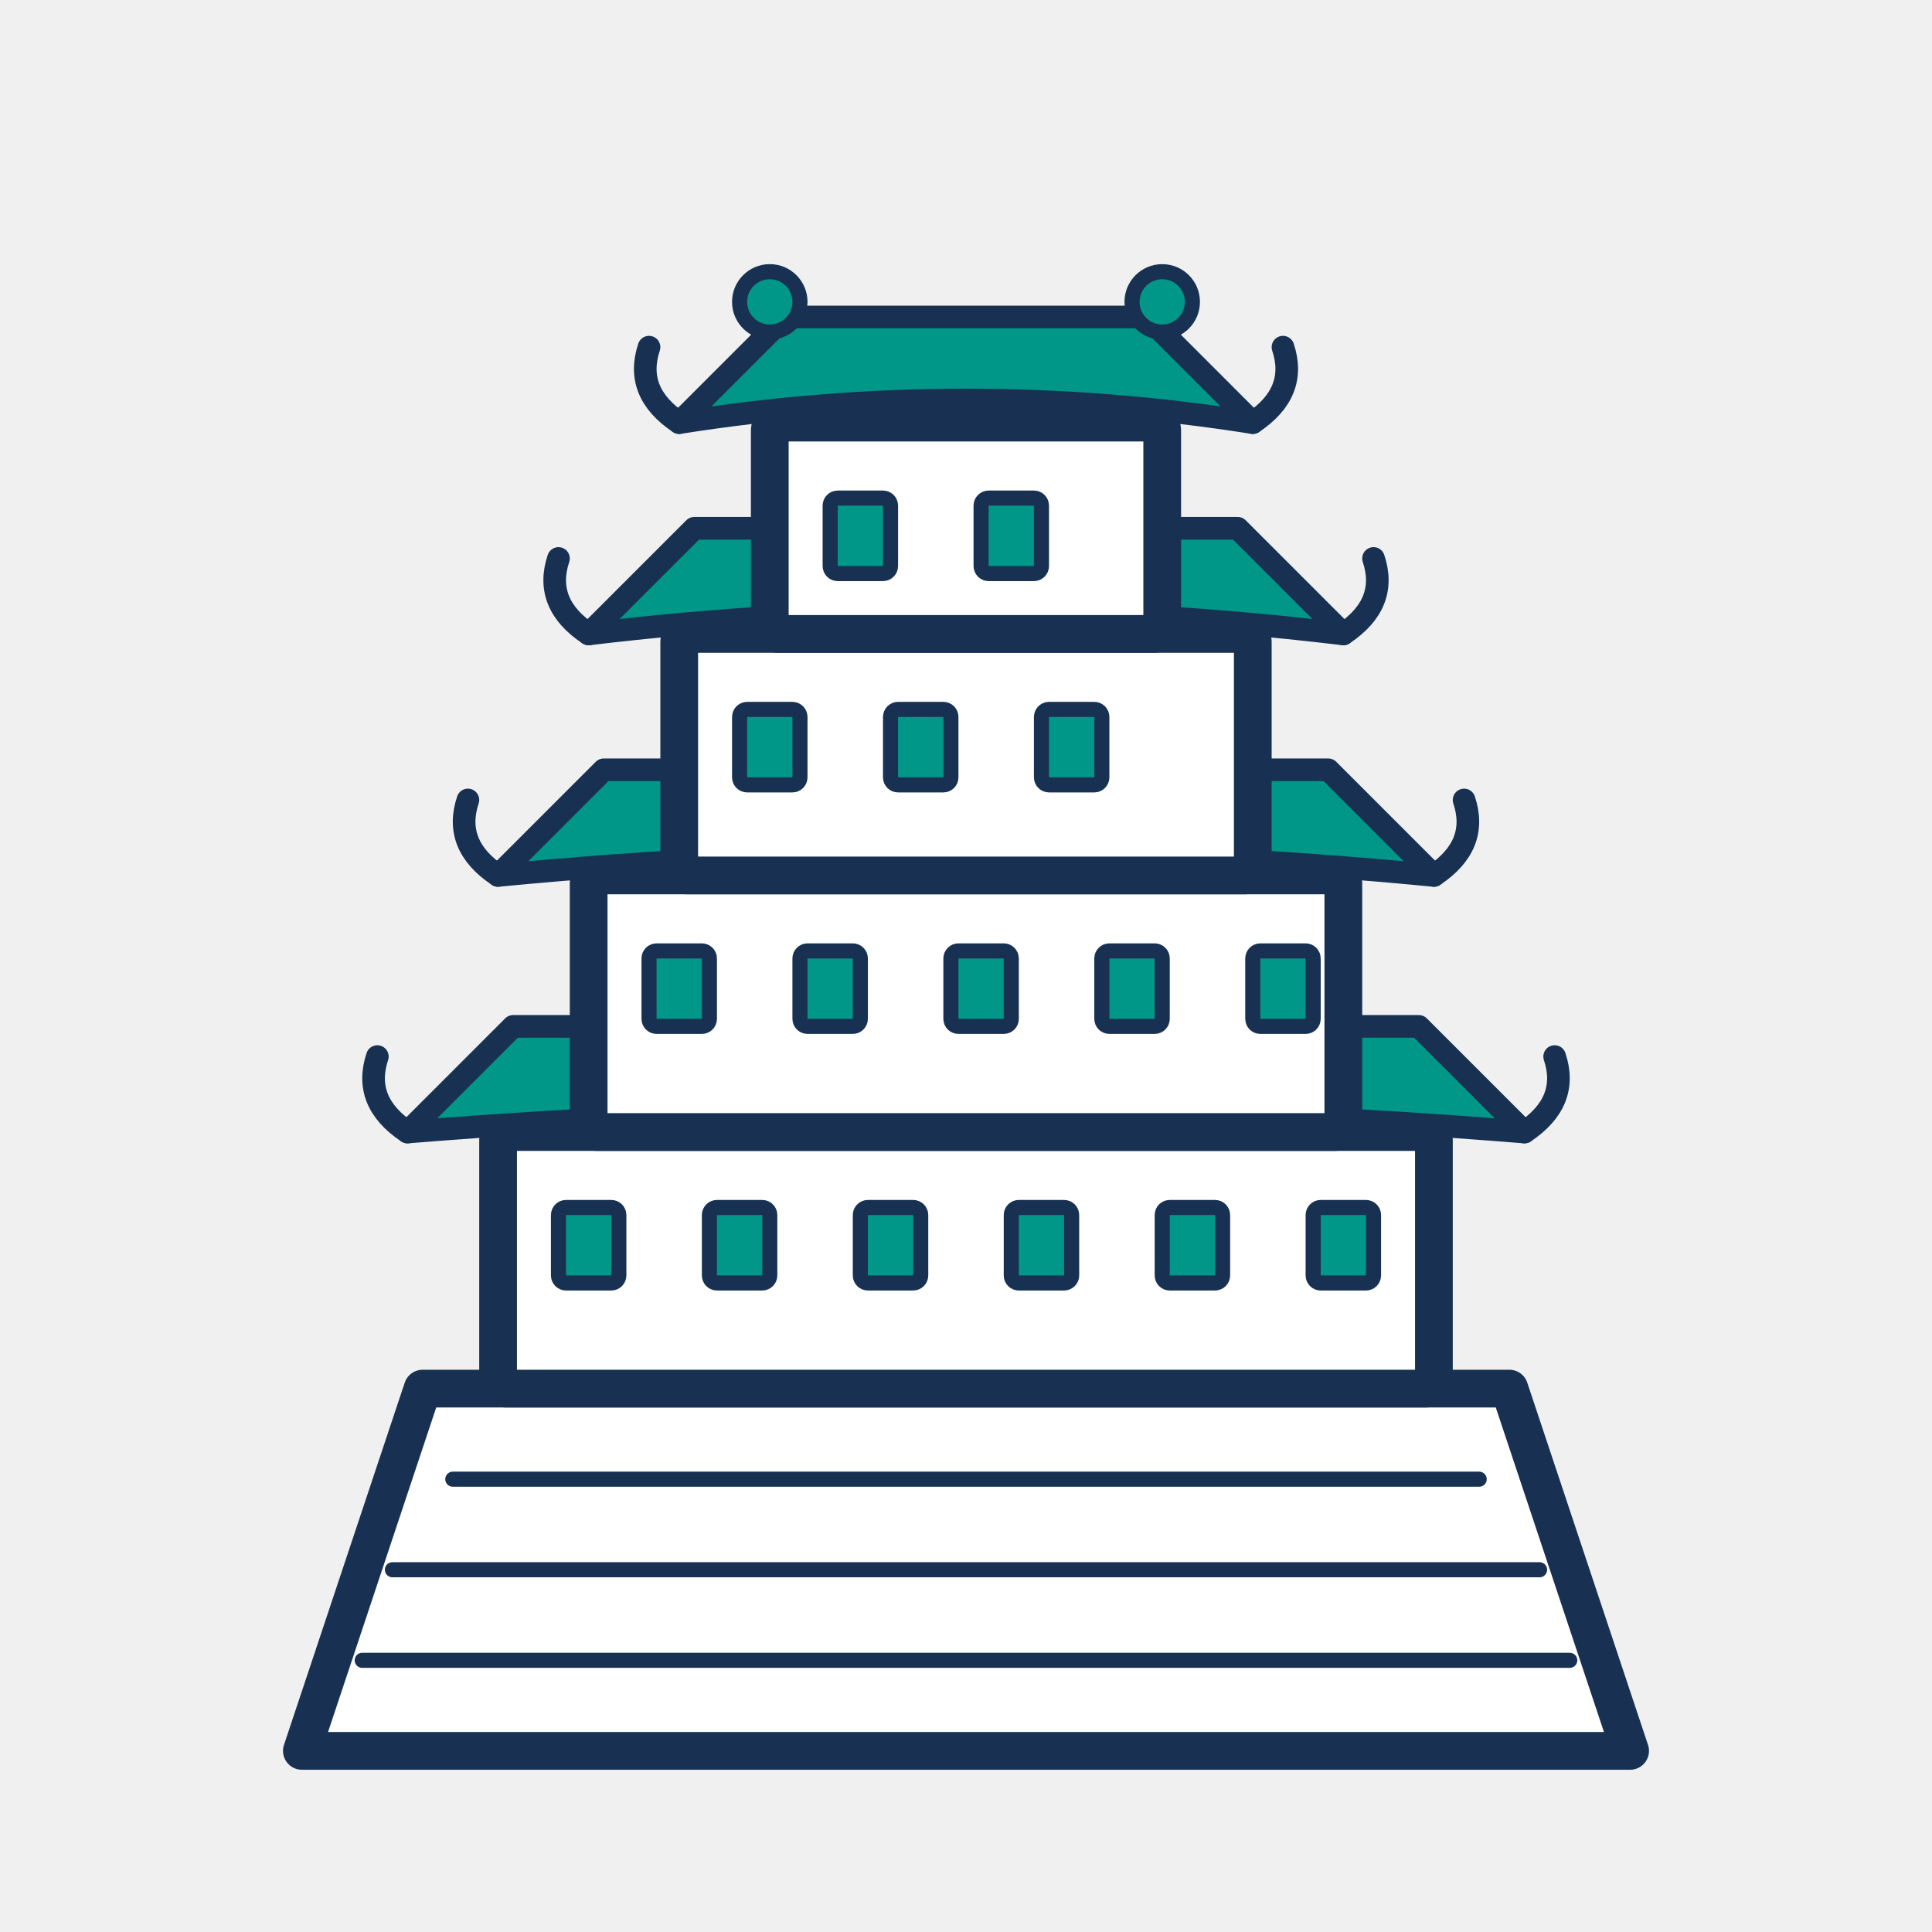
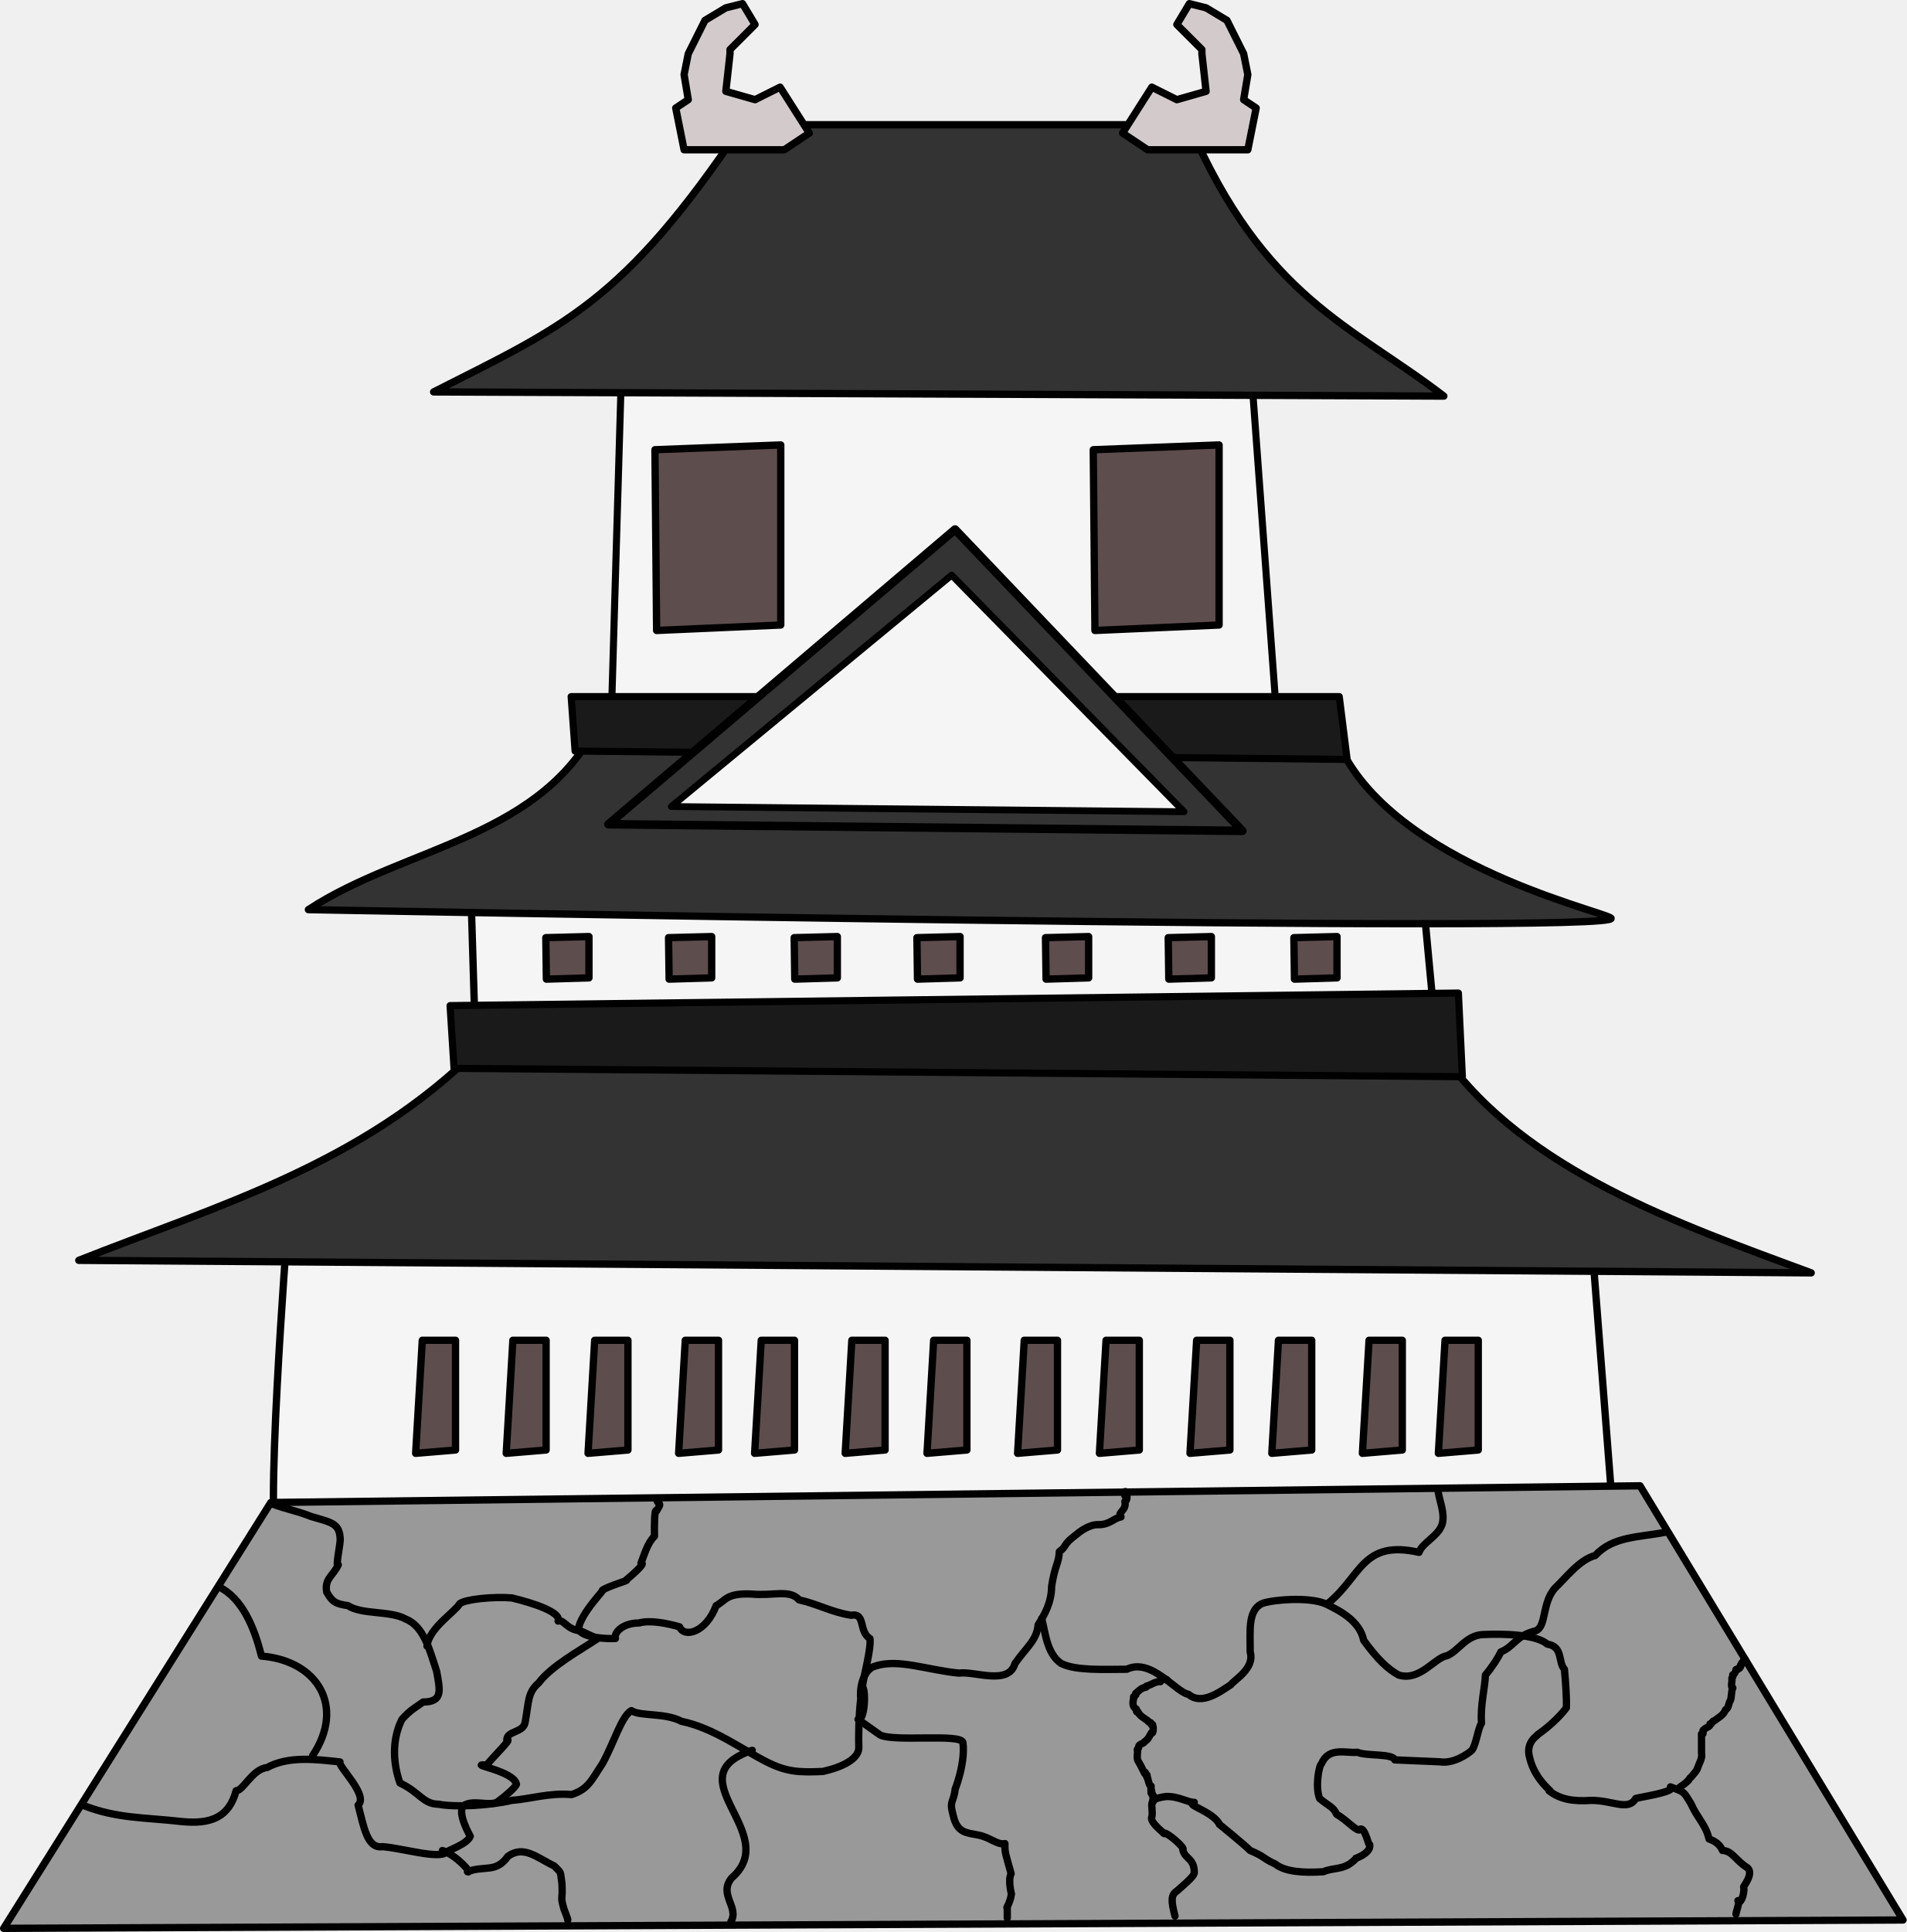
- <svg xmlns="http://www.w3.org/2000/svg" viewBox="0 0 256 256" width="256" height="256">
-   <g fill="#FFFFFF" stroke="#183153" stroke-width="5" stroke-linecap="round" stroke-linejoin="round">
-     <path d="M40 232L56 184H200L216 232Z" />
-   </g>
-   <g fill="none" stroke="#183153" stroke-width="2" stroke-linecap="round" stroke-linejoin="round">
-     <path d="M52 208H204M60 196H196M48 220H208" />
-   </g>
-   <g fill="#FFFFFF" stroke="#183153" stroke-width="5" stroke-linecap="round" stroke-linejoin="round">
-     <rect x="66" y="150" width="124" height="34" rx="1" />
-   </g>
-   <g fill="#009688" stroke="#183153" stroke-width="3" stroke-linecap="round" stroke-linejoin="round">
-     <path d="M54 150Q128 144 202 150L188 136H68Z" />
-   </g>
-   <g fill="none" stroke="#183153" stroke-width="3" stroke-linecap="round" stroke-linejoin="round">
-     <path d="M54 150Q48 146 50 140M202 150Q208 146 206 140" />
-   </g>
-   <g fill="#009688" stroke="#183153" stroke-width="2" stroke-linecap="round" stroke-linejoin="round">
-     <rect x="74" y="160" width="8" height="10" rx="1" />
-   </g>
-   <g fill="#009688" stroke="#183153" stroke-width="2" stroke-linecap="round" stroke-linejoin="round">
-     <rect x="94" y="160" width="8" height="10" rx="1" />
-   </g>
-   <g fill="#009688" stroke="#183153" stroke-width="2" stroke-linecap="round" stroke-linejoin="round">
-     <rect x="114" y="160" width="8" height="10" rx="1" />
-   </g>
-   <g fill="#009688" stroke="#183153" stroke-width="2" stroke-linecap="round" stroke-linejoin="round">
-     <rect x="134" y="160" width="8" height="10" rx="1" />
-   </g>
-   <g fill="#009688" stroke="#183153" stroke-width="2" stroke-linecap="round" stroke-linejoin="round">
-     <rect x="154" y="160" width="8" height="10" rx="1" />
-   </g>
-   <g fill="#009688" stroke="#183153" stroke-width="2" stroke-linecap="round" stroke-linejoin="round">
-     <rect x="174" y="160" width="8" height="10" rx="1" />
-   </g>
-   <g fill="#FFFFFF" stroke="#183153" stroke-width="5" stroke-linecap="round" stroke-linejoin="round">
-     <rect x="78" y="116" width="100" height="34" rx="1" />
-   </g>
-   <g fill="#009688" stroke="#183153" stroke-width="3" stroke-linecap="round" stroke-linejoin="round">
-     <path d="M66 116Q128 110 190 116L176 102H80Z" />
-   </g>
-   <g fill="none" stroke="#183153" stroke-width="3" stroke-linecap="round" stroke-linejoin="round">
-     <path d="M66 116Q60 112 62 106M190 116Q196 112 194 106" />
-   </g>
-   <g fill="#009688" stroke="#183153" stroke-width="2" stroke-linecap="round" stroke-linejoin="round">
-     <rect x="86" y="126" width="8" height="10" rx="1" />
-   </g>
-   <g fill="#009688" stroke="#183153" stroke-width="2" stroke-linecap="round" stroke-linejoin="round">
-     <rect x="106" y="126" width="8" height="10" rx="1" />
-   </g>
-   <g fill="#009688" stroke="#183153" stroke-width="2" stroke-linecap="round" stroke-linejoin="round">
-     <rect x="126" y="126" width="8" height="10" rx="1" />
-   </g>
-   <g fill="#009688" stroke="#183153" stroke-width="2" stroke-linecap="round" stroke-linejoin="round">
-     <rect x="146" y="126" width="8" height="10" rx="1" />
-   </g>
-   <g fill="#009688" stroke="#183153" stroke-width="2" stroke-linecap="round" stroke-linejoin="round">
-     <rect x="166" y="126" width="8" height="10" rx="1" />
-   </g>
-   <g fill="#FFFFFF" stroke="#183153" stroke-width="5" stroke-linecap="round" stroke-linejoin="round">
-     <rect x="90" y="84" width="76" height="32" rx="1" />
-   </g>
-   <g fill="#009688" stroke="#183153" stroke-width="3" stroke-linecap="round" stroke-linejoin="round">
-     <path d="M78 84Q128 78 178 84L164 70H92Z" />
-   </g>
-   <g fill="none" stroke="#183153" stroke-width="3" stroke-linecap="round" stroke-linejoin="round">
-     <path d="M78 84Q72 80 74 74M178 84Q184 80 182 74" />
-   </g>
-   <g fill="#009688" stroke="#183153" stroke-width="2" stroke-linecap="round" stroke-linejoin="round">
-     <rect x="98" y="94" width="8" height="10" rx="1" />
-   </g>
-   <g fill="#009688" stroke="#183153" stroke-width="2" stroke-linecap="round" stroke-linejoin="round">
-     <rect x="118" y="94" width="8" height="10" rx="1" />
-   </g>
-   <g fill="#009688" stroke="#183153" stroke-width="2" stroke-linecap="round" stroke-linejoin="round">
-     <rect x="138" y="94" width="8" height="10" rx="1" />
-   </g>
-   <g fill="#FFFFFF" stroke="#183153" stroke-width="5" stroke-linecap="round" stroke-linejoin="round">
-     <rect x="102" y="56" width="52" height="28" rx="1" />
-   </g>
-   <g fill="#009688" stroke="#183153" stroke-width="3" stroke-linecap="round" stroke-linejoin="round">
-     <path d="M90 56Q128 50 166 56L152 42H104Z" />
-   </g>
-   <g fill="none" stroke="#183153" stroke-width="3" stroke-linecap="round" stroke-linejoin="round">
-     <path d="M90 56Q84 52 86 46M166 56Q172 52 170 46" />
-   </g>
-   <g fill="#009688" stroke="#183153" stroke-width="2" stroke-linecap="round" stroke-linejoin="round">
-     <rect x="110" y="66" width="8" height="10" rx="1" />
-   </g>
-   <g fill="#009688" stroke="#183153" stroke-width="2" stroke-linecap="round" stroke-linejoin="round">
-     <rect x="130" y="66" width="8" height="10" rx="1" />
-   </g>
-   <g fill="#009688" stroke="#183153" stroke-width="2" stroke-linecap="round" stroke-linejoin="round">
-     <circle cx="102.0" cy="40.0" r="4" />
-   </g>
-   <g fill="#009688" stroke="#183153" stroke-width="2" stroke-linecap="round" stroke-linejoin="round">
-     <circle cx="154.0" cy="40.0" r="4" />
+ <svg xmlns="http://www.w3.org/2000/svg" version="1.1" id="svg7258" viewBox="0 0 1305 1322.143" height="1322.143" width="1305">
+   <defs id="defs7260" />
+   <g transform="translate(2999.643,233.9473)" id="layer1">
+     <g transform="translate(-1760,113.3333)" id="g8014">
+       <path style="fill:#f5f5f5;fill-opacity:1;fill-rule:evenodd;stroke:#000000;stroke-width:5;stroke-linecap:round;stroke-linejoin:round;stroke-miterlimit:4;stroke-dasharray:none;stroke-opacity:1" d="m -1042.857,492.362 c 0,0 -17.143,220 -5.714,220 11.428,0 914.286,-5.714 914.286,-5.714 l -17.143,-220 z" id="path7854" />
+       <path style="fill:#999999;fill-rule:evenodd;stroke:#000000;stroke-width:5;stroke-linecap:round;stroke-linejoin:round;stroke-miterlimit:4;stroke-dasharray:none;stroke-opacity:1" d="M -1054.286,680.934 -1237.143,972.362 62.857,966.648 -117.143,669.505 Z" id="path7852" />
+       <path style="fill:#333333;fill-rule:evenodd;stroke:#000000;stroke-width:5;stroke-linecap:round;stroke-linejoin:round;stroke-miterlimit:4;stroke-dasharray:none;stroke-opacity:1" d="M -911.429,369.505 C -991.479,449.936 -1092.01,478.026 -1185.714,515.219 L 0,523.791 C -90.637,490.197 -194.927,454.327 -251.429,375.219 Z" id="path7856" />
+       <path style="fill:#f5f5f5;fill-opacity:1;fill-rule:evenodd;stroke:#000000;stroke-width:5;stroke-linecap:round;stroke-linejoin:round;stroke-miterlimit:4;stroke-dasharray:none;stroke-opacity:1" d="m -917.143,269.505 2.857,94.286 657.143,-5.714 -8.571,-91.429 z" id="path7860" />
+       <path style="fill:#1a1a1a;fill-rule:evenodd;stroke:#000000;stroke-width:4.881;stroke-linecap:round;stroke-linejoin:round;stroke-miterlimit:4;stroke-dasharray:none;stroke-opacity:1" d="m -931.603,340.892 2.717,42.946 690.147,5.726 -2.717,-57.262 z" id="path7858" />
+       <path style="fill:#f5f5f5;fill-opacity:1;fill-rule:evenodd;stroke:#000000;stroke-width:4.823;stroke-linecap:round;stroke-linejoin:round;stroke-miterlimit:4;stroke-dasharray:none;stroke-opacity:1" d="m -814.445,-87.716 -7.969,271.595 459.548,0 -21.251,-288.749 z" id="path7866" />
+       <path style="fill:#333333;fill-opacity:1;fill-rule:evenodd;stroke:#000000;stroke-width:5;stroke-linecap:round;stroke-linejoin:round;stroke-miterlimit:4;stroke-dasharray:none;stroke-opacity:1" d="m -828.571,143.791 c -37.083,82.496 -133.333,87.619 -200,131.429 0,0 908.571,17.143 891.429,5.714 -8.571,-5.714 -161.526,-40.326 -190.048,-129.168 l -81.612,-2.261 z" id="path7862" />
+       <path style="fill:#1a1a1a;fill-opacity:1;fill-rule:evenodd;stroke:#000000;stroke-width:4.865;stroke-linecap:round;stroke-linejoin:round;stroke-miterlimit:4;stroke-dasharray:none;stroke-opacity:1" d="m -848.739,129.437 2.696,37.26 528.437,5.732 -5.392,-42.992 z" id="path7864" />
+       <path style="fill:#333333;fill-opacity:1;fill-rule:evenodd;stroke:#000000;stroke-width:5;stroke-linecap:round;stroke-linejoin:round;stroke-miterlimit:4;stroke-dasharray:none;stroke-opacity:1" d="m -731.429,-261.924 c -81.855,122.396 -122.747,137.835 -211.429,182.857 l 691.429,2.857 c -62.647,-48.251 -123.018,-66.917 -174.286,-185.714 z" id="path7868" />
+       <path style="fill:#d3cbcb;fill-opacity:1;fill-rule:evenodd;stroke:#000000;stroke-width:5;stroke-linecap:round;stroke-linejoin:round;stroke-miterlimit:4;stroke-dasharray:none;stroke-opacity:1" d="m -705.714,-287.638 20,31.429 -17.143,11.429 -68.571,0 -5.714,-28.571 8.571,-5.714 -2.857,-17.143 2.857,-14.286 11.429,-22.857 14.286,-8.571 11.429,-2.857 8.571,14.286 -17.143,17.143 0,2.857 -2.857,25.714 20,5.714 z" id="path7870" />
+       <path id="path7872" d="m -451.3,-287.638 -20,31.429 17.143,11.429 68.571,0 5.714,-28.571 -8.571,-5.714 2.857,-17.143 -2.857,-14.286 -11.429,-22.857 -14.286,-8.571 -11.429,-2.857 -8.571,14.286 17.143,17.143 0,2.857 2.857,25.714 -20,5.714 z" style="fill:#d3cbcb;fill-opacity:1;fill-rule:evenodd;stroke:#000000;stroke-width:5;stroke-linecap:round;stroke-linejoin:round;stroke-miterlimit:4;stroke-dasharray:none;stroke-opacity:1" />
+       <path style="fill:#5e4d4d;fill-opacity:1;fill-rule:evenodd;stroke:#000000;stroke-width:5;stroke-linecap:round;stroke-linejoin:round;stroke-miterlimit:4;stroke-dasharray:none;stroke-opacity:1" d="m -950.617,569.916 -4.551,77.373 27.308,-2.276 0,-75.098 z" id="path7874" />
+       <path id="path7876" d="m -888.617,569.916 -4.551,77.373 27.308,-2.276 0,-75.098 z" style="fill:#5e4d4d;fill-opacity:1;fill-rule:evenodd;stroke:#000000;stroke-width:5;stroke-linecap:round;stroke-linejoin:round;stroke-miterlimit:4;stroke-dasharray:none;stroke-opacity:1" />
+       <path id="path7878" d="m -832.617,569.916 -4.551,77.373 27.308,-2.276 0,-75.098 z" style="fill:#5e4d4d;fill-opacity:1;fill-rule:evenodd;stroke:#000000;stroke-width:5;stroke-linecap:round;stroke-linejoin:round;stroke-miterlimit:4;stroke-dasharray:none;stroke-opacity:1" />
+       <path style="fill:#5e4d4d;fill-opacity:1;fill-rule:evenodd;stroke:#000000;stroke-width:5;stroke-linecap:round;stroke-linejoin:round;stroke-miterlimit:4;stroke-dasharray:none;stroke-opacity:1" d="m -770.617,569.916 -4.551,77.373 27.308,-2.276 0,-75.098 z" id="path7880" />
+       <path id="path7882" d="m -718.617,569.916 -4.551,77.373 27.308,-2.276 0,-75.098 z" style="fill:#5e4d4d;fill-opacity:1;fill-rule:evenodd;stroke:#000000;stroke-width:5;stroke-linecap:round;stroke-linejoin:round;stroke-miterlimit:4;stroke-dasharray:none;stroke-opacity:1" />
+       <path style="fill:#5e4d4d;fill-opacity:1;fill-rule:evenodd;stroke:#000000;stroke-width:5;stroke-linecap:round;stroke-linejoin:round;stroke-miterlimit:4;stroke-dasharray:none;stroke-opacity:1" d="m -656.617,569.916 -4.551,77.373 27.308,-2.276 0,-75.098 z" id="path7884" />
+       <path style="fill:#5e4d4d;fill-opacity:1;fill-rule:evenodd;stroke:#000000;stroke-width:5;stroke-linecap:round;stroke-linejoin:round;stroke-miterlimit:4;stroke-dasharray:none;stroke-opacity:1" d="m -600.617,569.916 -4.551,77.373 27.308,-2.276 0,-75.098 z" id="path7886" />
+       <path id="path7888" d="m -538.617,569.916 -4.551,77.373 27.308,-2.276 0,-75.098 z" style="fill:#5e4d4d;fill-opacity:1;fill-rule:evenodd;stroke:#000000;stroke-width:5;stroke-linecap:round;stroke-linejoin:round;stroke-miterlimit:4;stroke-dasharray:none;stroke-opacity:1" />
+       <path id="path7890" d="m -482.617,569.916 -4.551,77.373 27.308,-2.276 0,-75.098 z" style="fill:#5e4d4d;fill-opacity:1;fill-rule:evenodd;stroke:#000000;stroke-width:5;stroke-linecap:round;stroke-linejoin:round;stroke-miterlimit:4;stroke-dasharray:none;stroke-opacity:1" />
+       <path style="fill:#5e4d4d;fill-opacity:1;fill-rule:evenodd;stroke:#000000;stroke-width:5;stroke-linecap:round;stroke-linejoin:round;stroke-miterlimit:4;stroke-dasharray:none;stroke-opacity:1" d="m -420.617,569.916 -4.551,77.373 27.308,-2.276 0,-75.098 z" id="path7892" />
+       <path style="fill:#5e4d4d;fill-opacity:1;fill-rule:evenodd;stroke:#000000;stroke-width:5;stroke-linecap:round;stroke-linejoin:round;stroke-miterlimit:4;stroke-dasharray:none;stroke-opacity:1" d="m -364.617,569.916 -4.551,77.373 27.308,-2.276 0,-75.098 z" id="path7894" />
+       <path id="path7896" d="m -302.617,569.916 -4.551,77.373 27.308,-2.276 0,-75.098 z" style="fill:#5e4d4d;fill-opacity:1;fill-rule:evenodd;stroke:#000000;stroke-width:5;stroke-linecap:round;stroke-linejoin:round;stroke-miterlimit:4;stroke-dasharray:none;stroke-opacity:1" />
+       <path style="fill:#5e4d4d;fill-opacity:1;fill-rule:evenodd;stroke:#000000;stroke-width:5;stroke-linecap:round;stroke-linejoin:round;stroke-miterlimit:4;stroke-dasharray:none;stroke-opacity:1" d="m -250.617,569.916 -4.551,77.373 27.308,-2.276 0,-75.098 z" id="path7898" />
+       <path id="path7915" d="m -866.069,294.392 0.392,28.389 29.139,-0.857 0,-28.282 z" style="fill:#5e4d4d;fill-opacity:1;fill-rule:evenodd;stroke:#000000;stroke-width:5;stroke-linecap:round;stroke-linejoin:round;stroke-miterlimit:4;stroke-dasharray:none;stroke-opacity:1" />
+       <path style="fill:#333333;fill-opacity:1;fill-rule:evenodd;stroke:#000000;stroke-width:5.843;stroke-linecap:round;stroke-linejoin:round;stroke-miterlimit:4;stroke-dasharray:none;stroke-opacity:1" d="M -823.173,216.781 -389.359,221.314 -585.98,15.069 Z" id="path7919" />
+       <path id="path7921" d="m -780.175,204.662 350.94,3.559 -159.059,-161.927 z" style="fill:#f5f5f5;fill-opacity:1;fill-rule:evenodd;stroke:#000000;stroke-width:4.657;stroke-linecap:round;stroke-linejoin:round;stroke-miterlimit:4;stroke-dasharray:none;stroke-opacity:1" />
+       <path style="fill:#5e4d4d;fill-opacity:1;fill-rule:evenodd;stroke:#000000;stroke-width:5;stroke-linecap:round;stroke-linejoin:round;stroke-miterlimit:4;stroke-dasharray:none;stroke-opacity:1" d="m -782.069,294.392 0.392,28.389 29.139,-0.857 0,-28.282 z" id="path7937" />
+       <path style="fill:#5e4d4d;fill-opacity:1;fill-rule:evenodd;stroke:#000000;stroke-width:5;stroke-linecap:round;stroke-linejoin:round;stroke-miterlimit:4;stroke-dasharray:none;stroke-opacity:1" d="m -696.069,294.392 0.392,28.389 29.139,-0.857 0,-28.282 z" id="path7939" />
+       <path id="path7941" d="m -612.069,294.392 0.392,28.389 29.139,-0.857 0,-28.282 z" style="fill:#5e4d4d;fill-opacity:1;fill-rule:evenodd;stroke:#000000;stroke-width:5;stroke-linecap:round;stroke-linejoin:round;stroke-miterlimit:4;stroke-dasharray:none;stroke-opacity:1" />
+       <path id="path7943" d="m -524.069,294.392 0.392,28.389 29.139,-0.857 0,-28.282 z" style="fill:#5e4d4d;fill-opacity:1;fill-rule:evenodd;stroke:#000000;stroke-width:5;stroke-linecap:round;stroke-linejoin:round;stroke-miterlimit:4;stroke-dasharray:none;stroke-opacity:1" />
+       <path style="fill:#5e4d4d;fill-opacity:1;fill-rule:evenodd;stroke:#000000;stroke-width:5;stroke-linecap:round;stroke-linejoin:round;stroke-miterlimit:4;stroke-dasharray:none;stroke-opacity:1" d="m -440.069,294.392 0.392,28.389 29.139,-0.857 0,-28.282 z" id="path7945" />
+       <path id="path7947" d="m -354.069,294.392 0.392,28.389 29.139,-0.857 0,-28.282 z" style="fill:#5e4d4d;fill-opacity:1;fill-rule:evenodd;stroke:#000000;stroke-width:5;stroke-linecap:round;stroke-linejoin:round;stroke-miterlimit:4;stroke-dasharray:none;stroke-opacity:1" />
+       <path id="path7949" d="m -791.378,-39.523 1.142,123.701 84.982,-3.734 0,-123.233 z" style="fill:#5e4d4d;fill-opacity:1;fill-rule:evenodd;stroke:#000000;stroke-width:5;stroke-linecap:round;stroke-linejoin:round;stroke-miterlimit:4;stroke-dasharray:none;stroke-opacity:1" />
+       <path style="fill:#5e4d4d;fill-opacity:1;fill-rule:evenodd;stroke:#000000;stroke-width:5;stroke-linecap:round;stroke-linejoin:round;stroke-miterlimit:4;stroke-dasharray:none;stroke-opacity:1" d="m -491.378,-39.523 1.142,123.701 84.982,-3.734 0,-123.233 z" id="path7951" />
+       <path style="fill:none;fill-rule:evenodd;stroke:#000000;stroke-width:5;stroke-linecap:round;stroke-linejoin:round;stroke-miterlimit:4;stroke-dasharray:none;stroke-opacity:1" d="m -1054.287,681.58 c 11.443,4.314 16.62,4.622 27.593,8.937 13.966,4.164 19.715,4.481 19.909,16.133 -0.176,3.912 -3.411,19.523 -1.319,16.881 -3.711,7.864 -9.587,9.522 -7.917,18.745 3.818,6.745 6.1,8.027 14.515,9.237 9.585,6.319 29.137,3.257 39.585,9.237 12.495,4.818 16.512,21.852 21.112,35.627 2.307,12.948 4.566,21.018 -9.237,21.112 -4.883,3.62 -8.268,4.882 -14.515,11.876 -7.555,15.085 -5.485,32.073 -1.32,43.544 13.521,6.332 15.731,14.407 26.39,14.515 11.505,2.189 35.021,0.932 50.141,-2.639 12.333,-0.892 25.994,-5.341 40.905,-3.959 11.673,-3.788 13.716,-10.155 21.112,-21.112 8.258,-15.084 13.01,-32.418 19.818,-36.353 6.163,4.059 22.978,1.321 34.282,7.324 22.133,4.554 41.387,19.296 58.629,27.91 13.15,6.545 21.464,7.212 38.198,6.398 13.651,-3.068 24.047,-8.563 24.568,-15.834 -0.234,-7.829 -0.084,-22.463 1.32,-33.763 -1.061,-11.293 3.656,-21.116 9.857,-22.457 15.73,-5.365 36.022,2.762 57.438,4.76 10.284,-1.6 33.983,8.751 38.266,-6.598 8.221,-11.621 14.854,-15.786 15.834,-26.39 4.096,-6.53 9.22,-15.122 9.237,-26.39 2.278,-14.767 4.932,-15.625 5.278,-23.751 5.597,-4.002 1.772,-4.381 11.876,-11.876 1.712,-1.569 8.692,-6.755 14.515,-6.598 8.246,0.204 10.685,-4.447 15.834,-5.278 -3.118,-2.871 4.196,-4.479 2.639,-10.556 3.377,-0.964 -0.243,-11.986 0,-3.959" id="path7953" />
+       <path style="fill:none;fill-rule:evenodd;stroke:#000000;stroke-width:5;stroke-linecap:round;stroke-linejoin:round;stroke-miterlimit:4;stroke-dasharray:none;stroke-opacity:1" d="m -947.407,779.224 c 1.239,-12.241 19.051,-23.259 22.432,-29.029 3.731,-3.067 23.042,-4.998 35.627,-3.959 15.032,3.57 34.169,9.982 31.668,15.834 4.159,-1.229 5.497,5.385 14.515,6.598 5.362,6.182 25.639,5.477 24.861,5.278 -1.549,-3.042 3.878,-10.546 16.044,-10.556 7.33,-2.14 19.096,0.168 27.71,2.639 3.271,7.774 18.183,3.879 25.071,-14.515 6.682,-3.46 6.71,-8.726 24.254,-7.917 14.496,1.427 26.079,-3.451 32.485,3.959 13.017,2.931 21.954,8.358 35.627,10.556 10.177,-1.858 4.953,11.215 12.894,15.9 0.876,7.57 -4.217,24.967 -5.151,33.096 2.59,2.2 1.596,23.855 -2.999,22.217 l 15.136,10.738 c 10.069,4.847 55.382,-1.189 56.652,5.136 1.99,14.939 -6.565,35.16 -5.278,31.668 -1.136,10.277 -4.345,7.384 -1.32,18.473 2.739,11.967 9.317,11.565 17.154,13.195 8.023,1.475 13.048,7.022 18.202,5.809 -0.155,6.529 0.475,6.941 4.23,20.581 -2.738,5.229 1.246,17.328 0,13.195 0.963,2.493 -4.117,12.981 -2.639,9.237 l 0,7.917" id="path7955" />
+       <path style="fill:none;fill-rule:evenodd;stroke:#000000;stroke-width:5;stroke-linecap:round;stroke-linejoin:round;stroke-miterlimit:4;stroke-dasharray:none;stroke-opacity:1" d="m -1181.983,888.487 c 22.539,8.724 41.083,7.905 66.999,10.812 19.45,1.885 32.092,-2.787 36.946,-21.112 4.782,0.122 11.18,-14.896 21.112,-15.834 14.817,-8.14 33.793,-5.6 49.976,-3.876 -2.079,2.404 19.916,22.771 12.408,29.579 3.973,14.868 6.091,29.983 16.786,28.396 13.755,1.118 38.43,8.654 43.544,3.881 1.012,-1.405 14.367,-5.51 16.43,-11.024 0,0 -10.143,-17.515 -3.869,-21.285 6.274,-3.77 17.866,1.1 22.667,-2.34 4.801,-3.439 12.21,-9.817 12.803,-11.916 -1.473,-9.323 -34.946,-14.068 -20.357,-13.15 4.161,-5.381 18.235,-19.022 13.764,-16.877 -0.238,-7.079 11.849,-4.733 12.662,-13.057 2.53,-13.982 1.529,-19.62 9.237,-26.39 8.682,-11.578 28.754,-22.494 40.17,-30.139 l -13.147,-6.12 c 1.269,-11.366 19.702,-29.05 16.521,-27.077 4.18,-2.885 19.69,-7.351 15.834,-6.598 2.654,-2.234 14.772,-12.454 10.556,-11.876 2.253,-5.59 4.341,-13.723 9.237,-18.473 -0.143,-6.831 0.02,-19.774 1.32,-17.154 4.633,-7.137 0.82,-3.535 0.185,-8.299" id="path7957" />
+       <path style="fill:none;fill-rule:evenodd;stroke:#000000;stroke-width:5;stroke-linecap:round;stroke-linejoin:round;stroke-miterlimit:4;stroke-dasharray:none;stroke-opacity:1" d="m -526.68,760.358 c 2.378,8.386 3.286,24.095 13.391,30.741 10,5.114 30.213,3.956 44.863,3.959 16.729,-8.116 33.8,15.967 42.224,17.154 9.158,7.851 22.086,-2.104 29.029,-6.598 2.09,-3.206 16.548,-11.02 13.195,-22.432 0.108,-13.91 -1.808,-28.207 7.917,-32.988 5.897,-2.556 31.763,-5.025 43.544,0 9.361,4.566 23.469,11.471 26.233,25.072 9.391,12.825 16.046,19.355 23.908,23.749 14.659,4.426 24.484,-11.804 32.988,-13.195 7.749,-2.943 13.018,-14.047 24.799,-14.515 14.241,-0.669 36.394,-0.067 43.975,6.549 10.962,1.669 7.247,12.418 11.716,17.202 0.769,8.188 1.616,19.48 1.32,26.39 -2.784,3.753 -9.427,11.223 -19.793,18.473 1.555,-0.235 -8.759,4.257 -5.278,15.834 3.727,16.332 18.167,24.971 13.195,22.432 7.377,5.813 16.381,7.501 29.029,6.598 14.681,-0.013 25.198,7.53 30.349,-1.32 5.4,-1.335 28.293,-4.748 23.751,-7.917 10.216,3.863 8.74,3.054 13.917,11.278 4.631,10.402 10.38,14.835 12.473,24.349 1.642,0.796 6.631,2.004 9.237,7.917 6.819,0.141 8.937,6.872 17.154,11.876 4.641,4.28 -3.84,13.697 -2.639,13.195 0.839,4.92 -2.669,12.822 -3.959,9.237 1.838,-0.355 -1.382,7.768 -1.32,9.237" id="path7959" />
+       <path style="fill:none;fill-rule:evenodd;stroke:#000000;stroke-width:5;stroke-linecap:round;stroke-linejoin:round;stroke-miterlimit:4;stroke-dasharray:none;stroke-opacity:1" d="m -100.283,701.373 c -17.529,3.405 -35.511,2.669 -47.502,15.834 -10.876,2.73 -20.634,15.885 -27.71,22.432 -8.874,10.331 -5.669,25.974 -12.899,29.042 -13.95,3.407 -14.719,10.775 -24.047,14.502 -1.494,3.46 -5.982,10.549 -10.556,15.834 -0.09,7.826 -3.604,20.824 -2.639,32.988 -2.451,3.489 -3.65,14.672 -6.598,18.473 -2.672,2.529 -12.699,9.435 -21.887,7.917 -5.07,-0.205 -30.893,-1.32 -30.893,-1.32 -1.43,-4.533 -19.549,-2.464 -25.628,-5.23 -7.595,0.861 -19.541,-3.934 -24.513,7.869 -1.735,1.086 -4.436,15.754 -1.32,23.751 6.545,5.53 9.269,5.557 11.679,10.852 7.005,3.828 14.722,12.953 16.031,10.26 3.357,-2.118 6.404,13.536 6.598,10.556 1.248,6.659 -13.638,10.666 -9.237,9.237 -7.851,8.691 -14.946,5.926 -22.432,9.237 -13.22,0.882 -26.097,0.217 -32.988,-5.278 -8.722,-3.978 -6.895,-4.932 -17.154,-9.237 -5.27,-5.235 -24.188,-20.387 -20.912,-17.772 -4.468,-9.143 -24.571,-13.701 -17.354,-15.216 -4.135,0.283 -10.758,-4.263 -19.248,-3.959 -14.351,1.842 -8.326,5.781 -9.781,13.97 -2.218,3.785 11.729,13.542 7.917,11.1 1.683,-1.577 15.568,10.57 13.263,11.301 1.315,6.537 8.107,5.635 7.849,16.137 -0.698,2.429 -5.708,6.757 -11.876,12.148 -4.334,2.814 -3.884,7.252 -1.32,17.154" id="path7963" />
+       <path style="fill:none;fill-rule:evenodd;stroke:#000000;stroke-width:5;stroke-linecap:round;stroke-linejoin:round;stroke-miterlimit:4;stroke-dasharray:none;stroke-opacity:1" d="m -936.851,919.092 c 9.704,3.16 21.136,16.3 17.154,14.515 11.795,-4.53 19.401,1.149 27.71,-10.556 10.908,-7.869 20.274,1.237 31.668,6.598 5.282,5.419 3.945,3.062 5.278,11.876 0.757,13.12 -1.392,7.711 1.394,17.598 -1.03,-2.445 3.328,8.206 2.565,7.473" id="path7965" />
+       <path style="fill:none;fill-rule:evenodd;stroke:#000000;stroke-width:5;stroke-linecap:round;stroke-linejoin:round;stroke-miterlimit:4;stroke-dasharray:none;stroke-opacity:1" d="m -724.771,850.527 c -54.526,18.303 21.045,56.764 -14.049,87.321 -9.442,11.261 5.473,20.141 -0.629,30.11" id="path7991" />
+       <path style="fill:none;fill-rule:evenodd;stroke:#000000;stroke-width:5;stroke-linecap:round;stroke-linejoin:round;stroke-miterlimit:4;stroke-dasharray:none;stroke-opacity:1" d="m -330.275,749.61 c 22.478,-18.547 23.173,-43.301 61.868,-34.555 2.011,-6.282 12.812,-10.959 15.61,-18.659 2.798,-7.7 -2.406,-18.424 -2.621,-24.037" id="path7993" />
+       <path style="fill:none;fill-rule:evenodd;stroke:#000000;stroke-width:5;stroke-linecap:round;stroke-linejoin:round;stroke-miterlimit:4;stroke-dasharray:none;stroke-opacity:1" d="m -1025.688,854.197 c 22.559,-33.824 3.279,-65.061 -35.017,-68.156 -4.933,-20.031 -13.346,-39.695 -29.204,-47.44" id="path7995" />
+       <path style="fill:none;fill-rule:evenodd;stroke:#000000;stroke-width:5;stroke-linecap:round;stroke-linejoin:round;stroke-miterlimit:4;stroke-dasharray:none;stroke-opacity:1" d="m -90.8,876.482 c 2.367,-1.978 4.769,-3.073 6.349,-5.137 0.219,0.864 1.163,-2.188 2.282,-2.505 2.127,-2.75 3.818,-3.934 4.661,-6.906 0.922,-2.654 3.165,-6.06 2.447,-9.332 -0.023,-4.433 -0.006,-8.866 -0.011,-13.298 2.435,0.661 -0.202,-2.45 1.705,-2.884 1.217,-1.744 4.69,-1.988 4.088,-3.947 1.014,1.096 1.496,-2.374 2.771,-2.007 2.841,-2.288 6.463,-3.836 7.919,-7.765 2.111,-0.771 2.056,-4.612 3.191,-6.141 1.177,-2.601 0.439,-6.016 1.776,-8.714 -1.815,-0.252 -0.213,-4.987 -0.655,-6.103 -0.414,-1.17 1.401,-1.264 0.572,-2.875 0.928,0.209 2.493,-3.045 2.152,-3.352 0.366,-1.135 0.994,0.897 1.386,-0.9 1.815,0.23 1.429,-1.567 1.978,-1.578 -1.079,-1.316 1.744,-1.522 0.62,-2.232 -0.297,2.018 1.963,-1.552 1.058,-1.366 1.024,0.294 -0.185,0.875 1.355,0.534 -1.146,0.317 -0.281,-1.181 0.114,-1.432" id="path8006" />
+       <path style="fill:none;fill-rule:evenodd;stroke:#000000;stroke-width:5;stroke-linecap:round;stroke-linejoin:round;stroke-miterlimit:4;stroke-dasharray:none;stroke-opacity:1" d="m -441.131,802.126 c -1.416,0.389 -5.348,-1.483 -4.29,1.43 -3.501,-0.32 -6.281,2.269 -9.495,3.011 -1.24,0.748 0.861,0.543 -1.175,0.96 -2.668,0.429 -4.378,2.652 -6.292,4.136 1.267,1.479 -2.432,1.603 -1.253,3.101 -0.698,2.243 -1.161,5.961 1.289,7.194 1.552,0.736 -0.491,2.707 1.543,2.26 1.397,2.996 4.317,4.249 6.78,6.099 0.807,1.963 2.284,0.138 2.305,2.483 2.191,-0.28 -0.032,0.963 1.205,1.272 0.311,0.272 0.439,5.557 -1.07,4.498 -1.26,1.994 -2.109,4.528 -4.652,6.017 -0.542,1.592 -4.384,1.449 -4.099,4.039 -0.289,1.839 -1.339,0.349 -0.779,2.437 0.238,1.399 -0.954,5.41 0.88,7.533 1.151,1.866 2.273,4.227 3.375,6.444 0.295,1.508 1.276,-0.888 0.578,1.209 1.869,-1.069 -0.142,2.471 1.712,1.129 -0.981,1.927 1.357,-0.094 -0.148,1.24 0.496,1.759 1.083,1.219 0.754,2.073 0.293,0.078 0.882,4.001 1.75,4.017 1.139,-0.027 -0.169,2.308 0.452,2.466 -0.121,1.33 -0.131,-0.524 -0.107,1.334 0.791,-1.905 0.565,2.084 0.1,0.388 -0.184,1.476 -0.23,0.518 1.065,1.832 -0.375,1.634 -0.7,-0.87 0.399,0.726 0.322,0.909 -0.386,0.948 0.692,1.318 -0.048,-1.282 -0.321,2.021 0.034,0.257 -0.035,1.049 -0.108,0.987 -0.982,1.026 0.208,0.556 0.11,1.147 0.133,1.722" id="path8010" />
+     </g>
  </g>
</svg>
